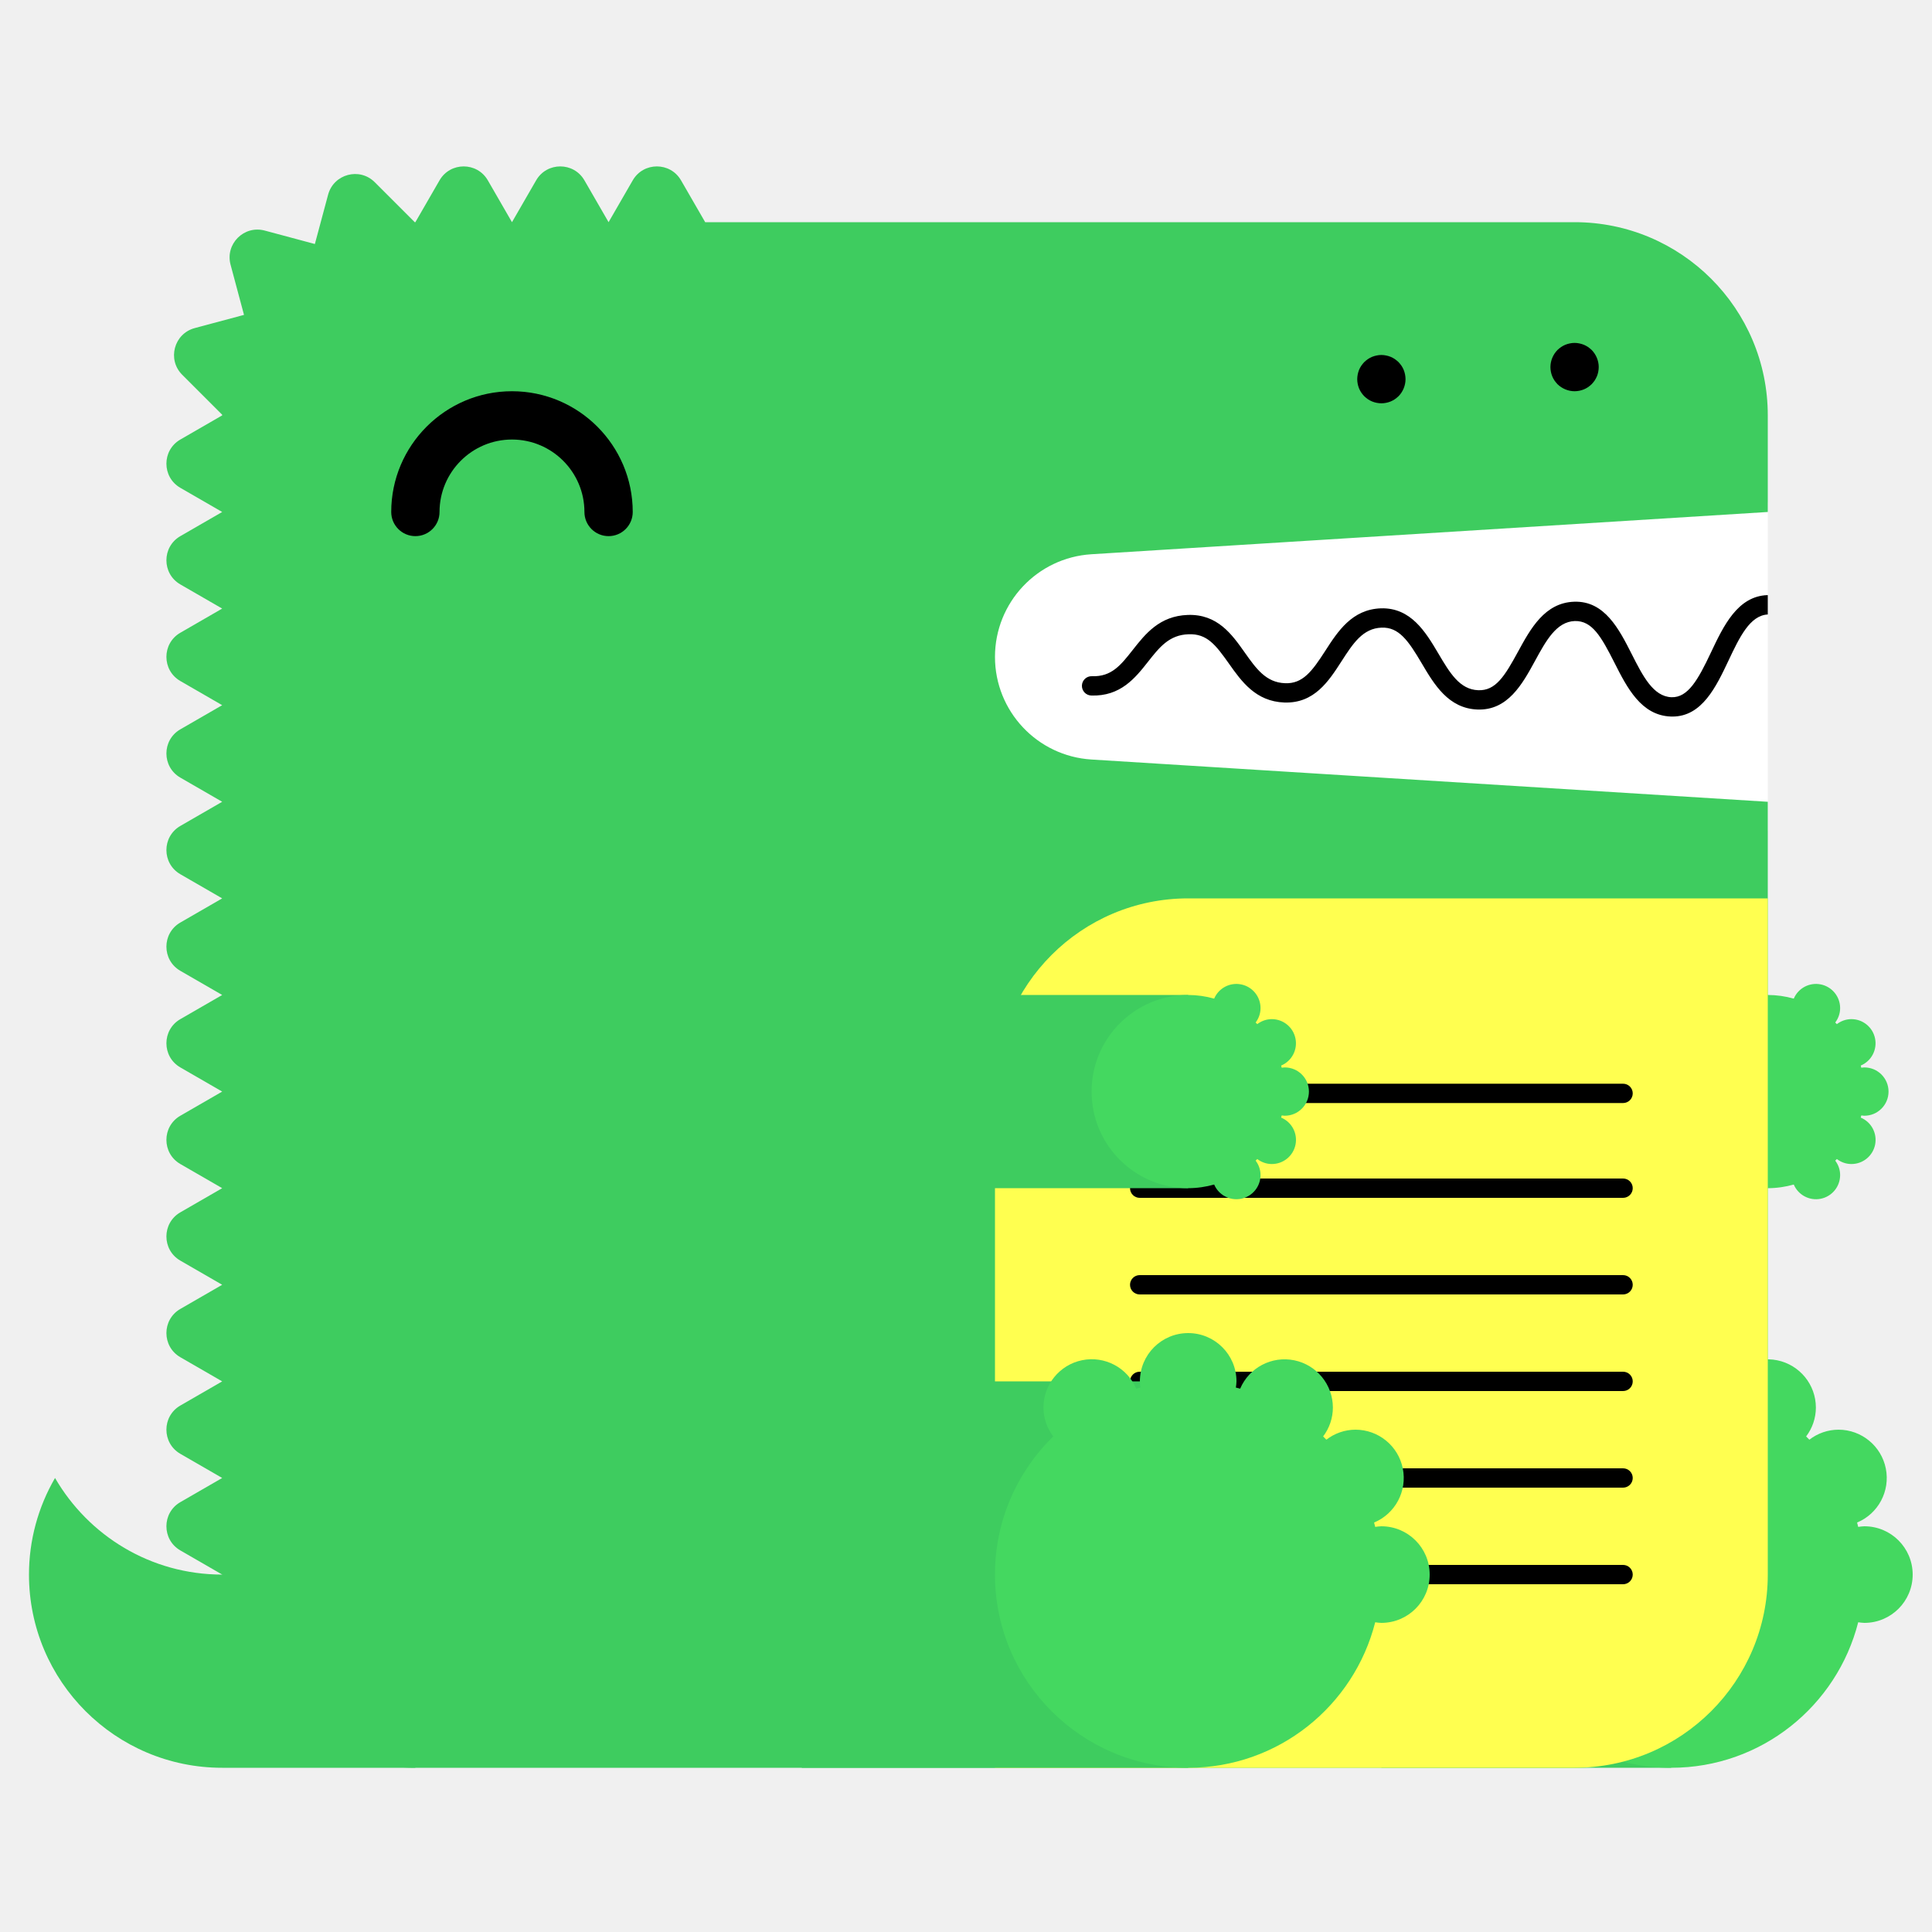
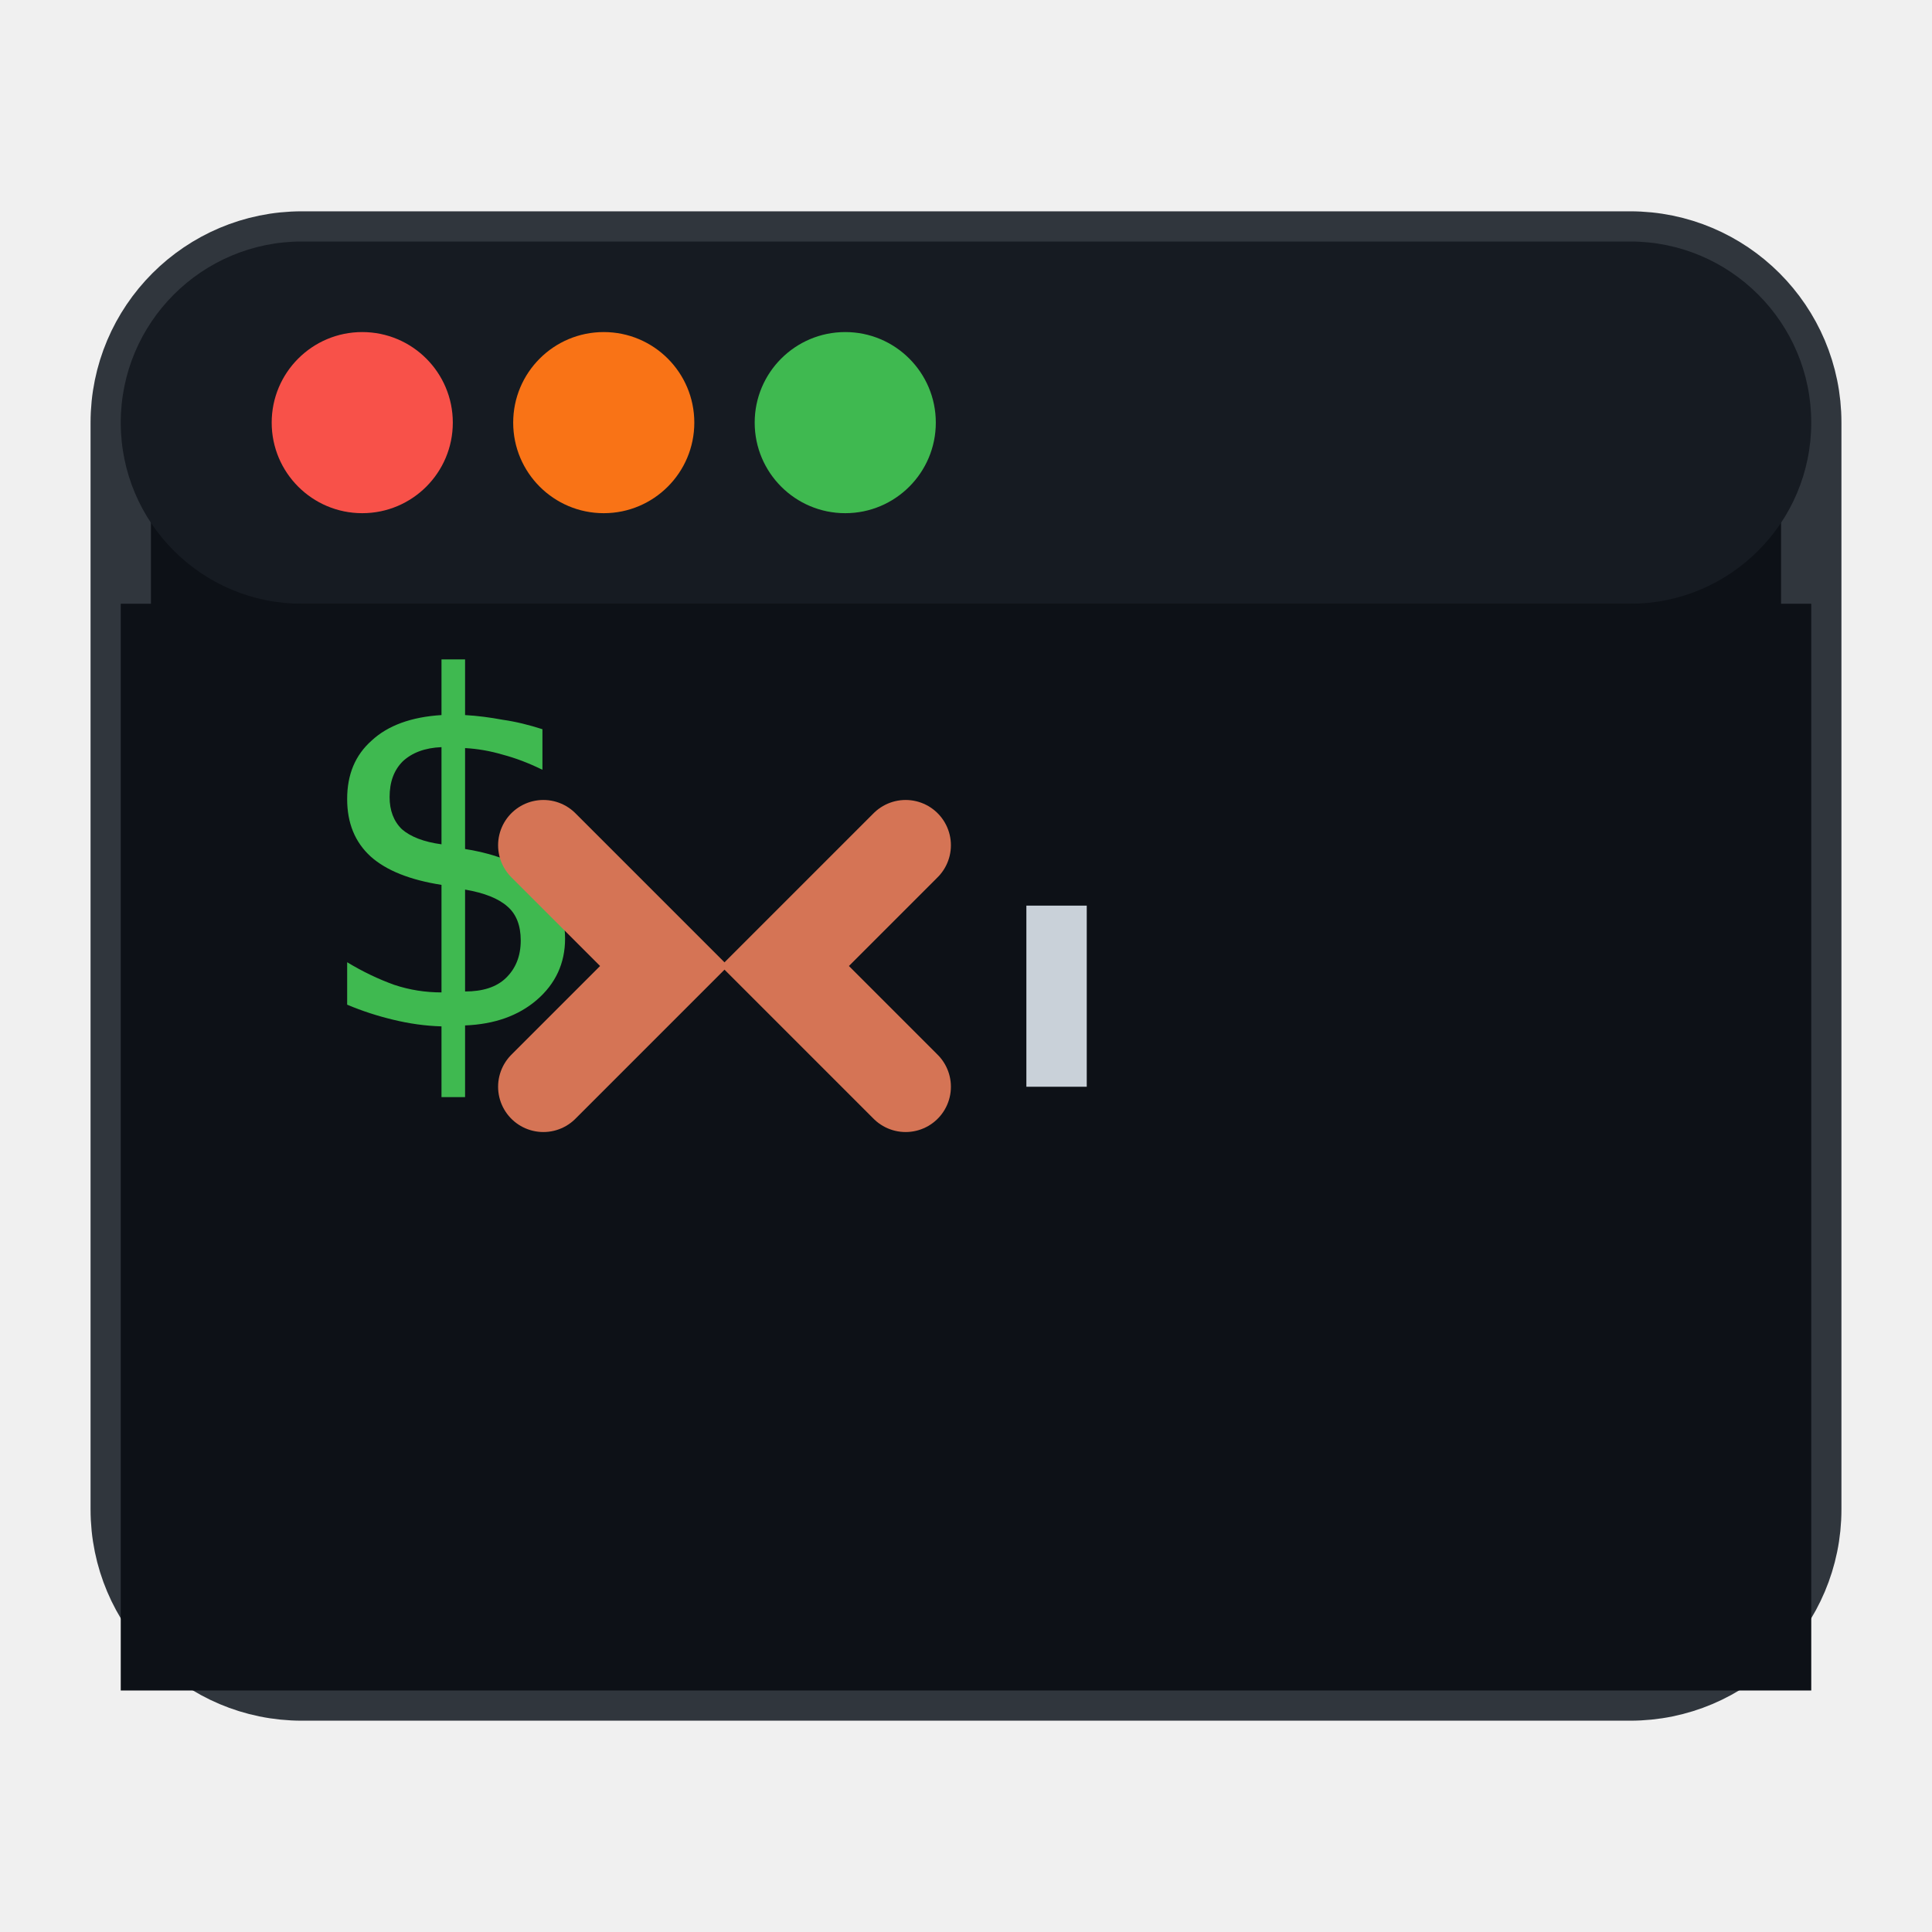
- <svg xmlns="http://www.w3.org/2000/svg" width="200" height="200" viewBox="0 0 200 200">
-   <g fill="none" fill-rule="evenodd">
-     <path fill="#FFF" d="M99 52h84v34H99z" />
-     <path d="M23 163c-7.398 0-13.843-4.027-17.303-10A19.886 19.886 0 0 0 3 163c0 11.046 8.954 20 20 20h20v-20H23z" fill="#3ECC5F" />
-     <path d="M112.98 57.376L183 53V43c0-11.046-8.954-20-20-20H73l-2.5-4.33c-1.112-1.925-3.889-1.925-5 0L63 23l-2.5-4.33c-1.111-1.925-3.889-1.925-5 0L53 23l-2.5-4.33c-1.111-1.925-3.889-1.925-5 0L43 23c-.022 0-.042.003-.065.003l-4.142-4.141c-1.57-1.571-4.252-.853-4.828 1.294l-1.369 5.104-5.192-1.392c-2.148-.575-4.111 1.389-3.535 3.536l1.39 5.193-5.102 1.367c-2.148.576-2.867 3.259-1.296 4.83l4.142 4.142c0 .021-.003.042-.003.064l-4.33 2.5c-1.925 1.111-1.925 3.889 0 5L23 53l-4.33 2.5c-1.925 1.111-1.925 3.889 0 5L23 63l-4.33 2.5c-1.925 1.111-1.925 3.889 0 5L23 73l-4.33 2.5c-1.925 1.111-1.925 3.889 0 5L23 83l-4.33 2.5c-1.925 1.111-1.925 3.889 0 5L23 93l-4.33 2.5c-1.925 1.111-1.925 3.889 0 5L23 103l-4.33 2.5c-1.925 1.111-1.925 3.889 0 5L23 113l-4.33 2.5c-1.925 1.111-1.925 3.889 0 5L23 123l-4.33 2.5c-1.925 1.111-1.925 3.889 0 5L23 133l-4.33 2.5c-1.925 1.111-1.925 3.889 0 5L23 143l-4.33 2.5c-1.925 1.111-1.925 3.889 0 5L23 153l-4.33 2.5c-1.925 1.111-1.925 3.889 0 5L23 163c0 11.046 8.954 20 20 20h120c11.046 0 20-8.954 20-20V83l-70.02-4.376A10.645 10.645 0 0 1 103 68c0-5.621 4.37-10.273 9.98-10.624" fill="#3ECC5F" />
-     <path fill="#3ECC5F" d="M143 183h30v-40h-30z" />
-     <path d="M193 158c-.219 0-.428.037-.639.064-.038-.15-.074-.301-.116-.451A5 5 0 0 0 190.32 148a4.96 4.96 0 0 0-3.016 1.036 26.531 26.531 0 0 0-.335-.336 4.955 4.955 0 0 0 1.011-2.987 5 5 0 0 0-9.599-1.959c-.148-.042-.297-.077-.445-.115.027-.211.064-.42.064-.639a5 5 0 0 0-5-5 5 5 0 0 0-5 5c0 .219.037.428.064.639-.148.038-.297.073-.445.115a4.998 4.998 0 0 0-9.599 1.959c0 1.125.384 2.151 1.011 2.987-3.717 3.632-6.031 8.693-6.031 14.3 0 11.046 8.954 20 20 20 9.339 0 17.16-6.41 19.361-15.064.211.027.42.064.639.064a5 5 0 0 0 5-5 5 5 0 0 0-5-5" fill="#44D860" />
-     <path fill="#3ECC5F" d="M153 123h30v-20h-30z" />
-     <path d="M193 115.5a2.5 2.5 0 1 0 0-5c-.109 0-.214.019-.319.032-.02-.075-.037-.15-.058-.225a2.501 2.501 0 0 0-.963-4.807c-.569 0-1.088.197-1.508.518a6.653 6.653 0 0 0-.168-.168c.314-.417.506-.931.506-1.494a2.5 2.5 0 0 0-4.8-.979A9.987 9.987 0 0 0 183 103c-5.522 0-10 4.478-10 10s4.478 10 10 10c.934 0 1.833-.138 2.69-.377a2.5 2.5 0 0 0 4.8-.979c0-.563-.192-1.077-.506-1.494.057-.055.113-.111.168-.168.42.321.939.518 1.508.518a2.5 2.5 0 0 0 .963-4.807c.021-.074.038-.15.058-.225.105.013.21.032.319.032" fill="#44D860" />
-     <path d="M63 55.5a2.5 2.5 0 0 1-2.5-2.5c0-4.136-3.364-7.5-7.5-7.5s-7.5 3.364-7.5 7.5a2.5 2.5 0 1 1-5 0c0-6.893 5.607-12.5 12.5-12.5S65.5 46.107 65.5 53a2.5 2.5 0 0 1-2.5 2.5" fill="#000" />
-     <path d="M103 183h60c11.046 0 20-8.954 20-20V93h-60c-11.046 0-20 8.954-20 20v70z" fill="#FFFF50" />
-     <path d="M168.02 124h-50.04a1 1 0 1 1 0-2h50.04a1 1 0 1 1 0 2m0 20h-50.04a1 1 0 1 1 0-2h50.04a1 1 0 1 1 0 2m0 20h-50.04a1 1 0 1 1 0-2h50.04a1 1 0 1 1 0 2m0-49.814h-50.04a1 1 0 1 1 0-2h50.04a1 1 0 1 1 0 2m0 19.814h-50.04a1 1 0 1 1 0-2h50.04a1 1 0 1 1 0 2m0 20h-50.04a1 1 0 1 1 0-2h50.04a1 1 0 1 1 0 2M183 61.611c-.012 0-.022-.006-.034-.005-3.09.105-4.552 3.196-5.842 5.923-1.346 2.85-2.387 4.703-4.093 4.647-1.889-.068-2.969-2.202-4.113-4.46-1.314-2.594-2.814-5.536-5.963-5.426-3.046.104-4.513 2.794-5.807 5.167-1.377 2.528-2.314 4.065-4.121 3.994-1.927-.07-2.951-1.805-4.136-3.813-1.321-2.236-2.848-4.75-5.936-4.664-2.994.103-4.465 2.385-5.763 4.4-1.373 2.13-2.335 3.428-4.165 3.351-1.973-.07-2.992-1.51-4.171-3.177-1.324-1.873-2.816-3.993-5.895-3.89-2.928.1-4.399 1.97-5.696 3.618-1.232 1.564-2.194 2.802-4.229 2.724a1 1 0 0 0-.072 2c3.017.101 4.545-1.8 5.872-3.487 1.177-1.496 2.193-2.787 4.193-2.855 1.926-.082 2.829 1.115 4.195 3.045 1.297 1.834 2.769 3.914 5.731 4.021 3.103.104 4.596-2.215 5.918-4.267 1.182-1.834 2.202-3.417 4.15-3.484 1.793-.067 2.769 1.35 4.145 3.681 1.297 2.197 2.766 4.686 5.787 4.796 3.125.108 4.634-2.62 5.949-5.035 1.139-2.088 2.214-4.06 4.119-4.126 1.793-.042 2.728 1.595 4.111 4.33 1.292 2.553 2.757 5.445 5.825 5.556l.169.003c3.064 0 4.518-3.075 5.805-5.794 1.139-2.41 2.217-4.68 4.067-4.773v-2z" fill="#000" />
-     <path fill="#3ECC5F" d="M83 183h40v-40H83z" />
-     <path d="M143 158c-.219 0-.428.037-.639.064-.038-.15-.074-.301-.116-.451A5 5 0 0 0 140.32 148a4.96 4.96 0 0 0-3.016 1.036 26.531 26.531 0 0 0-.335-.336 4.955 4.955 0 0 0 1.011-2.987 5 5 0 0 0-9.599-1.959c-.148-.042-.297-.077-.445-.115.027-.211.064-.42.064-.639a5 5 0 0 0-5-5 5 5 0 0 0-5 5c0 .219.037.428.064.639-.148.038-.297.073-.445.115a4.998 4.998 0 0 0-9.599 1.959c0 1.125.384 2.151 1.011 2.987-3.717 3.632-6.031 8.693-6.031 14.3 0 11.046 8.954 20 20 20 9.339 0 17.16-6.41 19.361-15.064.211.027.42.064.639.064a5 5 0 0 0 5-5 5 5 0 0 0-5-5" fill="#44D860" />
-     <path fill="#3ECC5F" d="M83 123h40v-20H83z" />
-     <path d="M133 115.5a2.5 2.5 0 1 0 0-5c-.109 0-.214.019-.319.032-.02-.075-.037-.15-.058-.225a2.501 2.501 0 0 0-.963-4.807c-.569 0-1.088.197-1.508.518a6.653 6.653 0 0 0-.168-.168c.314-.417.506-.931.506-1.494a2.5 2.5 0 0 0-4.8-.979A9.987 9.987 0 0 0 123 103c-5.522 0-10 4.478-10 10s4.478 10 10 10c.934 0 1.833-.138 2.69-.377a2.5 2.5 0 0 0 4.8-.979c0-.563-.192-1.077-.506-1.494.057-.055.113-.111.168-.168.42.321.939.518 1.508.518a2.5 2.5 0 0 0 .963-4.807c.021-.074.038-.15.058-.225.105.013.21.032.319.032" fill="#44D860" />
-     <path d="M143 41.75c-.16 0-.33-.02-.49-.05a2.52 2.52 0 0 1-.47-.14c-.15-.06-.29-.14-.431-.23-.13-.09-.259-.2-.38-.31-.109-.12-.219-.24-.309-.38s-.17-.28-.231-.43a2.619 2.619 0 0 1-.189-.96c0-.16.02-.33.05-.49.03-.16.08-.31.139-.47.061-.15.141-.29.231-.43.09-.13.2-.26.309-.38.121-.11.25-.22.38-.31.141-.09.281-.17.431-.23.149-.06.31-.11.47-.14.32-.07.65-.07.98 0 .159.03.32.08.47.14.149.06.29.14.43.23.13.09.259.2.38.31.11.12.22.25.31.38.09.14.17.28.23.43.06.16.11.31.14.47.029.16.05.33.05.49 0 .66-.271 1.31-.73 1.77-.121.11-.25.22-.38.31-.14.09-.281.17-.43.23a2.565 2.565 0 0 1-.96.19m20-1.25c-.66 0-1.3-.27-1.771-.73a3.802 3.802 0 0 1-.309-.38c-.09-.14-.17-.28-.231-.43a2.619 2.619 0 0 1-.189-.96c0-.66.27-1.3.729-1.77.121-.11.25-.22.38-.31.141-.09.281-.17.431-.23.149-.06.31-.11.47-.14.32-.07.66-.07.98 0 .159.03.32.08.47.14.149.06.29.14.43.23.13.09.259.2.38.31.459.47.73 1.11.73 1.77 0 .16-.021.33-.05.49-.03.16-.08.32-.14.47-.07.15-.14.29-.23.43-.09.13-.2.26-.31.38-.121.11-.25.22-.38.31-.14.09-.281.17-.43.23a2.565 2.565 0 0 1-.96.19" fill="#000" />
-   </g>
+ <svg xmlns="http://www.w3.org/2000/svg" width="32" height="32" viewBox="0 0 32 32">
+   <rect x="2" y="4" width="28" height="24" rx="3" fill="#0d1117" stroke="#30363d" stroke-width="1" />
+   <rect x="2" y="4" width="28" height="6" rx="3" fill="#161b22" />
+   <rect x="2" y="10" width="28" height="18" fill="#0d1117" />
+   <circle cx="6" cy="7" r="1.5" fill="#f85149" />
+   <circle cx="10" cy="7" r="1.5" fill="#f97316" />
+   <circle cx="14" cy="7" r="1.5" fill="#3fb950" />
+   <text x="5" y="17" font-family="monospace" font-size="8" fill="#3fb950">$</text>
+   <path d="M9 14 L11 16 L9 18" stroke="#d57455" stroke-width="1.5" fill="none" stroke-linecap="round" />
+   <path d="M15 14 L13 16 L15 18" stroke="#d57455" stroke-width="1.5" fill="none" stroke-linecap="round" />
+   <rect x="17" y="15" width="1" height="3" fill="#c9d1d9" />
</svg>
